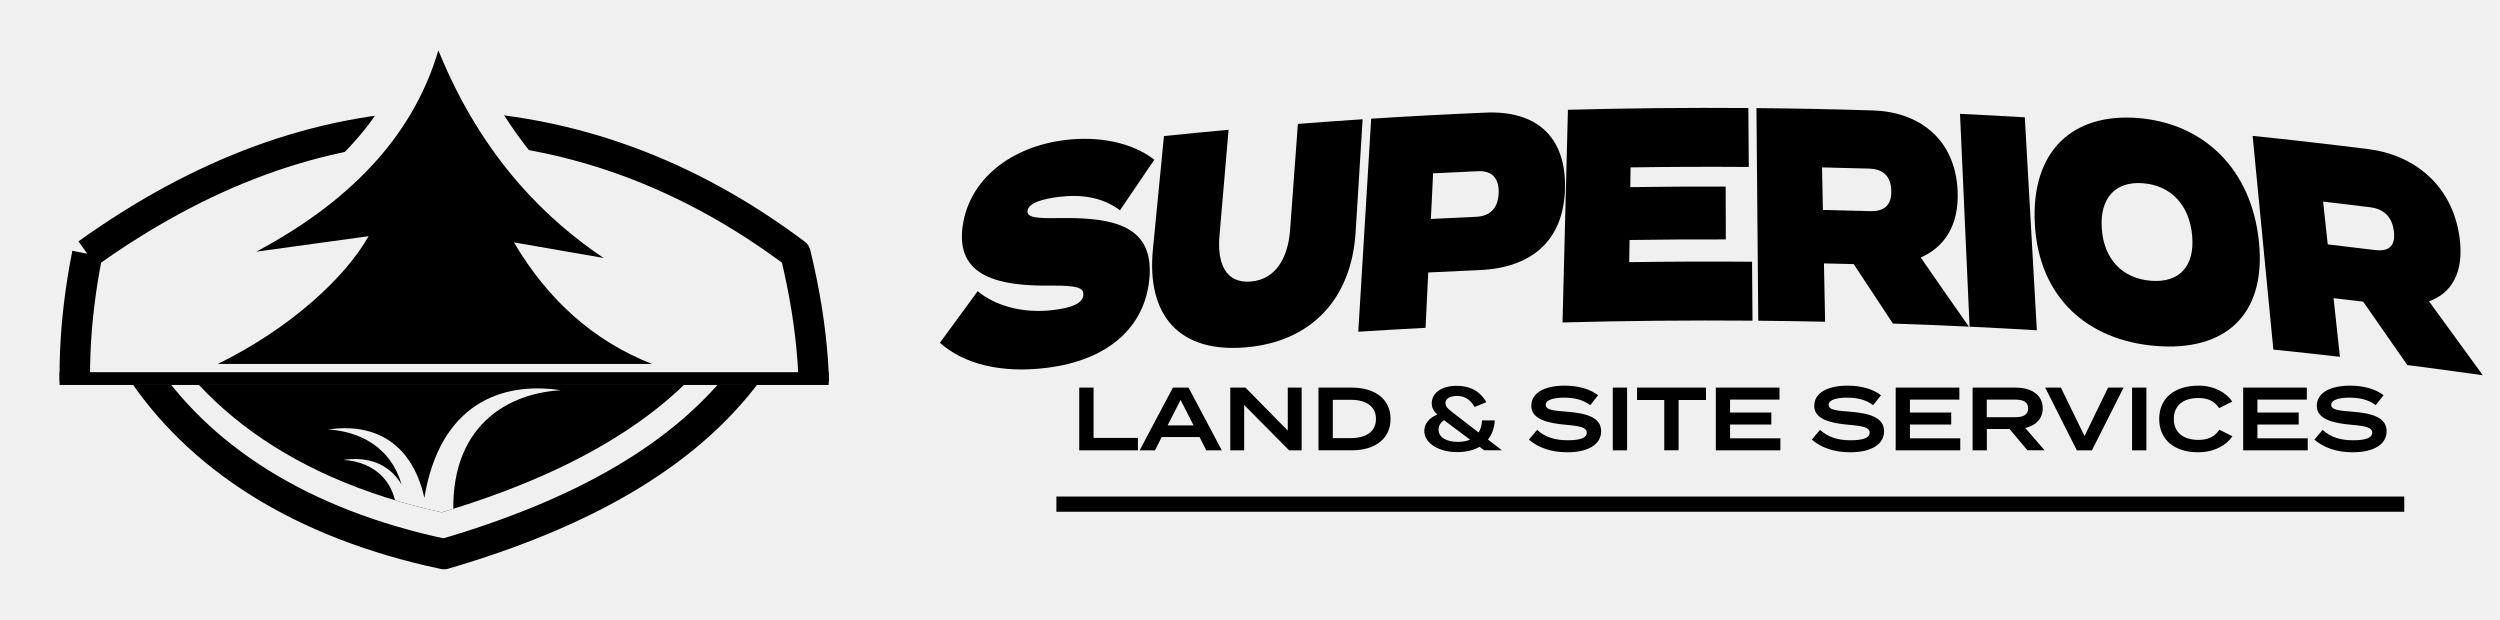
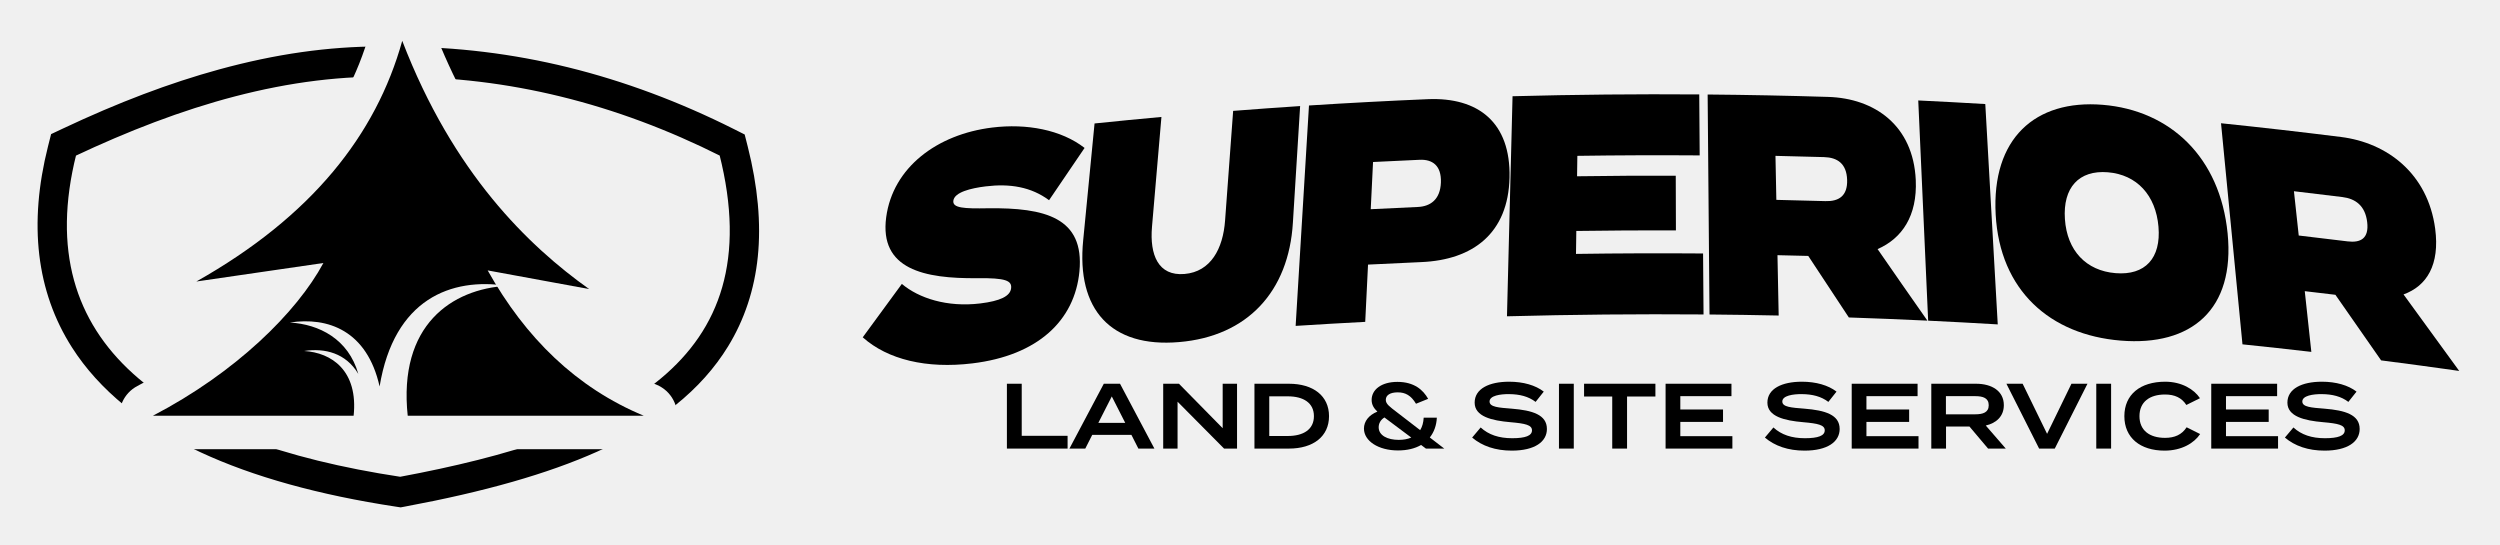
- <svg xmlns="http://www.w3.org/2000/svg" viewBox="-30 -30 4407 1092">
+ <svg xmlns="http://www.w3.org/2000/svg" viewBox="-40.0 -40.0 2449.2 533.8">
  <defs>
-     <clipPath id="c0">
-       <rect x="-30" y="648.66" width="4406.746" height="1018.48" />
-     </clipPath>
-     <clipPath id="c1">
-       <rect x="-30" y="-95.93" width="4406.746" height="722.02" />
-     </clipPath>
-     <clipPath id="c2">
-       <path d="M 197.15,444.931 C 199.37,451.177 201.675,457.373 204.087,463.51 C 243.655,564.291 309.014,650.244 398.348,719.004 C 491.53,790.719 609.368,842.578 748.689,873.18 C 821.108,851.469 887.477,826.736 946.034,799.626 C 1008.486,770.712 1064.195,738.112 1111.602,702.742 C 1160.181,666.498 1201.544,626.225 1234.54,583.063 C 1266.946,540.665 1292.221,494.213 1309.705,444.939 L 197.15,444.939 L 197.15,444.931" />
-     </clipPath>
-     <clipPath id="c3">
-       <rect x="-30" y="-95.93" width="4406.746" height="738.81" />
-     </clipPath>
-     <mask id="m0" maskUnits="userSpaceOnUse" x="-30" y="-30" width="4406.746" height="1092.309">
-       <rect x="-30" y="-30" width="4406.746" height="1092.309" fill="#fff" />
+     <mask id="m0" maskUnits="userSpaceOnUse" x="-40.0" y="-40.0" width="2449.2" height="533.8">
+       <rect x="-40.0" y="-40.0" width="2449.2" height="533.8" fill="#fff" />
      <g fill="#000">
-         <path d="M 354.112,611.515 L 1119.15,611.515 C 1014.352,570.301 934.835,496.886 875.918,397.264 L 1034.027,424.758 C 939.703,361.227 822.218,254.391 742.74,58.769 C 701.915,197.351 601.65,317.707 421.76,413.653 L 619.81,386.361 C 578.462,459.132 483.065,547.997 354.099,611.528 L 354.112,611.515" stroke="#000" stroke-width="102.43" stroke-linejoin="round" clip-path="url(#c1)" />
-         <path d="M 958.48,657.925 C 853.62,641.919 745.45,682.331 718.039,847.613 C 694.29,742.069 620.252,716.135 548.376,727.104 C 603.831,730.294 659.087,758.182 677.791,823.95 C 654.27,784.501 614.314,774.817 575.272,780.775 C 626.846,783.744 678.176,817.391 668.885,903.625 L 682.879,903.625 C 682.879,903.625 698.422,903.625 698.422,903.625 L 712.173,903.625 C 712.173,903.625 725.318,903.625 725.318,903.625 L 771.254,903.625 C 752.671,731.157 855.333,663.856 958.473,657.918 L 958.48,657.925" clip-path="url(#c2)" />
+         <path d="M 109.832,400.11 C 94.696,400.11 81.519,389.767 77.929,375.068 C 74.338,360.369 81.237,345.115 94.66,338.125 C 130.299,319.563 163.87,296.207 191.746,270.573 C 194.862,267.712 197.897,264.823 200.849,261.916 L 157.099,268.295 C 155.505,268.523 153.91,268.641 152.343,268.641 C 138.482,268.641 125.87,259.848 121.278,246.406 C 116.165,231.434 122.453,214.949 136.231,207.176 C 187.773,178.116 229.691,144.545 260.829,107.411 C 289.88,72.765 310.611,33.662 322.44,-8.821 C 326.24,-22.472 338.369,-32.14 352.52,-32.815 C 353.049,-32.842 353.568,-32.851 354.088,-32.851 C 367.62,-32.851 379.849,-24.522 384.743,-11.783 C 422.515,86.516 478.594,161.167 556.188,216.407 C 568.737,225.338 573.393,241.786 567.388,255.966 C 562.175,268.277 550.147,276.013 537.152,276.022 C 535.184,276.022 533.188,275.849 531.202,275.476 L 511.135,271.785 C 537.535,300.754 568.035,322.278 603.255,336.922 C 617.717,342.937 625.928,358.328 622.857,373.683 C 619.786,389.038 606.308,400.1 590.643,400.1 L 109.85,400.1 L 109.832,400.11" />
+         <path d="M 456.505,240.018 C 402.157,231.699 346.096,252.703 331.889,338.617 C 319.578,283.759 281.205,270.272 243.952,275.977 C 272.694,277.635 301.335,292.134 311.031,326.315 C 298.838,305.812 278.134,300.772 257.895,303.871 C 284.622,305.411 311.231,322.907 306.41,367.732 L 313.664,367.732 C 313.664,367.732 321.72,367.732 321.72,367.732 L 328.846,367.732 C 328.846,367.732 335.662,367.732 335.662,367.732 L 359.473,367.732 C 349.841,278.082 403.05,243.098 456.505,240.018 L 456.505,240.018" />
      </g>
    </mask>
-     <mask id="m1" maskUnits="userSpaceOnUse" x="-30" y="-30" width="4406.746" height="1092.309">
-       <rect x="-30" y="-30" width="4406.746" height="1092.309" fill="#fff" />
+     <mask id="m2" maskUnits="userSpaceOnUse" x="-40.0" y="-40.0" width="2449.2" height="533.8">
+       <rect x="-40.0" y="-40.0" width="2449.2" height="533.8" fill="#fff" />
      <g fill="#000">
-         <path d="M 354.112,611.515 L 1119.15,611.515 C 1014.352,570.301 934.835,496.886 875.918,397.264 L 1034.027,424.758 C 939.703,361.227 822.218,254.391 742.74,58.769 C 701.915,197.351 601.65,317.707 421.76,413.653 L 619.81,386.361 C 578.462,459.132 483.065,547.997 354.099,611.528 L 354.112,611.515" stroke="#000" stroke-width="102.43" stroke-linejoin="round" clip-path="url(#c1)" />
-         <path d="M 958.48,657.925 C 853.62,641.919 745.45,682.331 718.039,847.613 C 694.29,742.069 620.252,716.135 548.376,727.104 C 603.831,730.294 659.087,758.182 677.791,823.95 C 654.27,784.501 614.314,774.817 575.272,780.775 C 626.846,783.744 678.176,817.391 668.885,903.625 L 682.879,903.625 C 682.879,903.625 698.422,903.625 698.422,903.625 L 712.173,903.625 C 712.173,903.625 725.318,903.625 725.318,903.625 L 771.254,903.625 C 752.671,731.157 855.333,663.856 958.473,657.918 L 958.48,657.925" clip-path="url(#c2)" />
-       </g>
-     </mask>
-     <mask id="m2" maskUnits="userSpaceOnUse" x="-30" y="-30" width="4406.746" height="1092.309">
-       <rect x="-30" y="-30" width="4406.746" height="1092.309" fill="#fff" />
-       <g fill="#000">
-         <path d="M 354.112,611.515 L 1119.15,611.515 C 1014.352,570.301 934.835,496.886 875.918,397.264 L 1034.027,424.758 C 939.703,361.227 822.218,254.391 742.74,58.769 C 701.915,197.351 601.65,317.707 421.76,413.653 L 619.81,386.361 C 578.462,459.132 483.065,547.997 354.099,611.528 L 354.112,611.515" stroke="#000" stroke-width="102.43" stroke-linejoin="round" clip-path="url(#c1)" />
-         <path d="M 958.48,657.925 C 853.62,641.919 745.45,682.331 718.039,847.613 C 694.29,742.069 620.252,716.135 548.376,727.104 C 603.831,730.294 659.087,758.182 677.791,823.95 C 654.27,784.501 614.314,774.817 575.272,780.775 C 626.846,783.744 678.176,817.391 668.885,903.625 L 682.879,903.625 C 682.879,903.625 698.422,903.625 698.422,903.625 L 712.173,903.625 C 712.173,903.625 725.318,903.625 725.318,903.625 L 771.254,903.625 C 752.671,731.157 855.333,663.856 958.473,657.918 L 958.48,657.925" clip-path="url(#c2)" />
-       </g>
-     </mask>
-     <mask id="m4" maskUnits="userSpaceOnUse" x="-30" y="-30" width="4406.746" height="1092.309">
-       <rect x="-30" y="-30" width="4406.746" height="1092.309" fill="#fff" />
-       <g fill="#000">
-         <path d="M 958.48,657.925 C 853.62,641.919 745.45,682.331 718.039,847.613 C 694.29,742.069 620.252,716.135 548.376,727.104 C 603.831,730.294 659.087,758.182 677.791,823.95 C 654.27,784.501 614.314,774.817 575.272,780.775 C 626.846,783.744 678.176,817.391 668.885,903.625 L 682.879,903.625 C 682.879,903.625 698.422,903.625 698.422,903.625 L 712.173,903.625 C 712.173,903.625 725.318,903.625 725.318,903.625 L 771.254,903.625 C 752.671,731.157 855.333,663.856 958.473,657.918 L 958.48,657.925" clip-path="url(#c2)" />
-       </g>
-     </mask>
-     <mask id="m5" maskUnits="userSpaceOnUse" x="-30" y="-30" width="4406.746" height="1092.309">
-       <rect x="-30" y="-30" width="4406.746" height="1092.309" fill="#fff" />
-       <g fill="#000">
-         <path d="M 958.48,657.925 C 853.62,641.919 745.45,682.331 718.039,847.613 C 694.29,742.069 620.252,716.135 548.376,727.104 C 603.831,730.294 659.087,758.182 677.791,823.95 C 654.27,784.501 614.314,774.817 575.272,780.775 C 626.846,783.744 678.176,817.391 668.885,903.625 L 682.879,903.625 C 682.879,903.625 698.422,903.625 698.422,903.625 L 712.173,903.625 C 712.173,903.625 725.318,903.625 725.318,903.625 L 771.254,903.625 C 752.671,731.157 855.333,663.856 958.473,657.918 L 958.48,657.925" clip-path="url(#c2)" />
+         <path d="M 456.505,240.018 C 402.157,231.699 346.096,252.703 331.889,338.617 C 319.578,283.759 281.205,270.272 243.952,275.977 C 272.694,277.635 301.335,292.134 311.031,326.315 C 298.838,305.812 278.134,300.772 257.895,303.871 C 284.622,305.411 311.231,322.907 306.41,367.732 L 313.664,367.732 C 313.664,367.732 321.72,367.732 321.72,367.732 L 328.846,367.732 C 328.846,367.732 335.662,367.732 335.662,367.732 L 359.473,367.732 C 349.841,278.082 403.05,243.098 456.505,240.018 L 456.505,240.018" />
      </g>
    </mask>
  </defs>
-   <path d="M 197.15,444.931 C 199.37,451.177 201.675,457.373 204.087,463.51 C 243.655,564.291 309.014,650.244 398.348,719.004 C 491.53,790.719 609.368,842.578 748.689,873.18 C 821.108,851.469 887.477,826.736 946.034,799.626 C 1008.486,770.712 1064.195,738.112 1111.602,702.742 C 1160.181,666.498 1201.544,626.225 1234.54,583.063 C 1266.946,540.665 1292.221,494.213 1309.705,444.939 L 197.15,444.939 L 197.15,444.931" fill="#000000" clip-path="url(#c0)" mask="url(#m0)" />
-   <path d="M 123.903,-2.578 C 27.947,479.078 247.079,839.552 752.688,946.675 C 1228.466,807.633 1503.371,538.63 1372.299,-2.578 C 1185.207,-142.702 978.304,-221.557 748.098,-228.393 C 528.832,-223.712 321.475,-143.977 123.898,-2.578 L 123.903,-2.578" fill="none" stroke="#000000" stroke-width="53.73" stroke-linejoin="round" clip-path="url(#c0)" mask="url(#m1)" />
-   <path d="M 123.903,417.3 C 27.947,898.956 247.079,1259.43 752.688,1366.553 C 1228.466,1227.512 1503.371,958.509 1372.299,417.3 C 1185.207,277.177 978.304,198.322 748.098,191.486 C 528.832,196.166 321.475,275.901 123.898,417.3 L 123.903,417.3" fill="none" stroke="#000000" stroke-width="53.73" stroke-linejoin="round" clip-path="url(#c3)" mask="url(#m2)" />
-   <path d="M 354.112,611.515 L 1119.15,611.515 C 1014.352,570.301 934.835,496.886 875.918,397.264 L 1034.027,424.758 C 939.703,361.227 822.218,254.391 742.74,58.769 C 701.915,197.351 601.65,317.707 421.76,413.653 L 619.81,386.361 C 578.462,459.132 483.065,547.997 354.099,611.528 L 354.112,611.515" fill="#000000" mask="url(#m4)" />
-   <path d="M 75.025,626.09 L 1430.765,626.09 L 1430.765,648.615 L 75.025,648.615 L 75.025,626.09" fill="#000000" mask="url(#m5)" />
-   <path d="M 1996.056,461.833 C 1988.066,545.863 1924.876,605.213 1813.646,618.623 C 1735.516,628.103 1669.406,612.183 1626.856,574.233 C 1649.216,543.833 1671.436,513.503 1693.506,483.253 C 1722.226,507.453 1770.446,523.373 1826.906,516.533 C 1861.186,512.383 1878.206,504.073 1879.656,490.593 C 1881.066,477.693 1870.426,472.963 1822.356,473.493 C 1731.476,474.473 1655.036,458.363 1666.826,369.703 C 1678.166,284.883 1753.436,228.403 1847.336,216.863 C 1906.116,209.613 1965.016,220.603 2004.826,251.593 C 1984.796,281.213 1964.626,310.903 1944.316,340.653 C 1913.716,317.963 1877.596,312.023 1836.226,317.103 C 1811.246,320.163 1783.016,326.973 1781.256,341.553 C 1779.766,353.983 1799.006,355.153 1840.056,354.383 C 1937.056,353.193 2004.896,369.893 1996.066,461.843 L 1996.056,461.833" fill="#000000" />
-   <path d="M 2372.036,180.233 C 2367.926,246.403 2363.826,312.563 2359.716,378.733 C 2352.706,496.313 2282.086,572.583 2165.796,582.333 C 2049.516,592.263 1990.676,526.943 2002.426,408.963 C 2008.886,342.593 2015.346,276.233 2021.806,209.863 C 2059.766,205.933 2097.746,202.223 2135.736,198.763 C 2130.376,261.113 2125.026,323.463 2119.666,385.813 C 2115.526,433.673 2130.216,470.113 2175.046,466.293 C 2219.886,462.523 2240.686,423.083 2244.166,375.273 C 2248.746,312.993 2253.336,250.703 2257.916,188.423 C 2295.946,185.453 2333.986,182.723 2372.036,180.223 L 2372.036,180.233" fill="#000000" />
-   <path d="M 2728.766,302.273 C 2726.546,396.583 2667.026,442.343 2578.336,446.063 C 2548.126,447.343 2517.916,448.763 2487.716,450.323 C 2486.126,482.843 2484.536,515.363 2482.936,547.893 C 2443.406,549.933 2403.896,552.223 2364.386,554.753 C 2371.966,429.583 2379.536,304.413 2387.116,179.243 C 2454.526,174.923 2521.976,171.343 2589.436,168.493 C 2675.396,164.883 2730.986,208.063 2728.756,302.273 L 2728.766,302.273 M 2611.876,310.423 C 2612.936,281.493 2597.276,270.863 2575.846,271.783 C 2549.316,272.933 2522.796,274.193 2496.276,275.563 C 2494.966,302.363 2493.656,329.173 2492.336,355.973 C 2519.066,354.593 2545.806,353.323 2572.546,352.163 C 2594.166,351.223 2610.806,339.353 2611.866,310.413 L 2611.876,310.423" fill="#000000" />
-   <path d="M 3058.536,431.403 C 3058.796,466.023 3059.056,500.653 3059.316,535.273 C 2947.686,534.393 2836.036,535.443 2724.436,538.423 C 2727.606,413.453 2730.766,288.483 2733.936,163.513 C 2839.946,160.683 2945.986,159.653 3052.016,160.443 C 3052.256,195.063 3052.506,229.693 3052.746,264.313 C 2983.286,263.803 2913.816,264.053 2844.356,265.073 C 2844.196,276.673 2844.036,288.273 2843.866,299.873 C 2899.906,299.053 2955.946,298.723 3011.996,298.893 C 3012.086,329.943 3012.176,361.003 3012.266,392.053 C 2955.696,391.883 2899.126,392.213 2842.566,393.043 C 2842.386,406.073 2842.206,419.103 2842.016,432.133 C 2914.186,431.073 2986.356,430.823 3058.536,431.393 L 3058.536,431.403" fill="#000000" />
-   <path d="M 3306.836,540.393 C 3283.576,505.363 3260.526,470.423 3237.706,435.563 C 3220.226,435.103 3202.746,434.683 3185.256,434.313 C 3185.946,468.583 3186.626,502.863 3187.316,537.133 C 3148.036,536.303 3108.756,535.713 3069.476,535.363 C 3068.416,410.433 3067.356,285.503 3066.296,160.573 C 3134.756,161.183 3203.216,162.553 3271.666,164.673 C 3350.716,167.103 3416.606,213.103 3420.896,306.343 C 3423.626,367.453 3397.446,405.763 3355.846,423.923 C 3383.826,464.423 3412.116,505.053 3440.716,545.803 C 3396.096,543.693 3351.476,541.883 3306.836,540.393 L 3306.836,540.393 M 3183.376,340.063 C 3211.226,340.653 3239.076,341.363 3266.916,342.193 C 3289.366,342.863 3304.856,333.773 3303.946,305.913 C 3303.036,278.063 3287.056,267.873 3264.796,267.203 C 3237.156,266.373 3209.516,265.673 3181.876,265.083 C 3182.376,290.073 3182.876,315.063 3183.376,340.053 L 3183.376,340.063" fill="#000000" />
-   <path d="M 3441.986,545.863 C 3436.366,420.803 3430.746,295.743 3425.116,170.683 C 3463.196,172.493 3501.266,174.533 3539.326,176.803 C 3546.396,301.943 3553.476,427.073 3560.546,552.213 C 3521.036,549.853 3481.506,547.733 3441.976,545.853 L 3441.986,545.863" fill="#000000" />
-   <path d="M 3557.006,364.933 C 3549.956,235.783 3624.066,168.743 3739.276,178.103 C 3854.486,187.523 3939.306,267.513 3952.166,397.133 C 3965.006,526.923 3890.716,589.703 3770.146,579.833 C 3649.566,570.043 3564.036,494.243 3557.006,364.933 L 3557.006,364.933 M 3834.386,385.803 C 3829.776,332.073 3797.426,297.073 3748.106,293.043 C 3698.776,289.033 3671.346,319.163 3674.986,372.813 C 3678.626,426.503 3711.006,460.823 3761.306,464.903 C 3811.606,469.013 3838.986,439.573 3834.386,385.803" fill="#000000" />
-   <path d="M 4213.686,613.533 C 4187.496,576.173 4161.536,538.923 4135.776,501.773 C 4118.386,499.663 4100.996,497.603 4083.596,495.593 C 4087.336,530.073 4091.066,564.553 4094.806,599.033 C 4055.716,594.513 4016.606,590.233 3977.476,586.193 C 3965.296,460.643 3953.116,335.083 3940.936,209.533 C 4009.126,216.573 4077.266,224.373 4145.336,232.933 C 4223.946,242.793 4293.216,295.163 4305.776,389.203 C 4313.926,450.823 4291.456,486.833 4251.876,501.173 C 4283.206,544.473 4314.826,587.923 4346.746,631.533 C 4302.426,625.223 4258.076,619.223 4213.696,613.533 L 4213.686,613.533 M 4073.326,400.773 C 4101.046,403.973 4128.746,407.303 4156.446,410.753 C 4178.776,413.533 4193.316,405.863 4189.926,377.803 C 4186.546,349.743 4169.796,338.013 4147.656,335.253 C 4120.166,331.833 4092.676,328.523 4065.166,325.343 C 4067.886,350.483 4070.616,375.623 4073.336,400.773 L 4073.326,400.773" fill="#000000" />
-   <path d="M 1975.866,742.013 L 1975.866,763.793 L 1872.486,763.793 L 1872.486,653.303 L 1897.736,653.303 L 1897.736,742.003 L 1975.866,742.003 L 1975.866,742.013 M 2084.616,740.433 L 2017.846,740.433 L 2006.006,763.793 L 1979.016,763.793 L 2037.576,653.303 L 2065.196,653.303 L 2123.756,763.793 L 2096.446,763.793 L 2084.606,740.433 L 2084.616,740.433 M 2074.036,719.913 L 2051.146,674.933 L 2028.256,719.913 L 2074.026,719.913 L 2074.036,719.913 M 2264.546,653.303 L 2264.546,763.793 L 2242.446,763.793 L 2163.216,683.923 L 2163.216,763.793 L 2138.756,763.793 L 2138.756,653.303 L 2165.586,653.303 L 2240.086,729.063 L 2240.086,653.303 L 2264.546,653.303 L 2264.546,653.303 M 2421.266,708.543 C 2421.266,742.953 2394.596,763.783 2352.926,763.783 L 2294.216,763.783 L 2294.216,653.293 L 2352.926,653.293 C 2394.596,653.293 2421.266,674.123 2421.266,708.533 L 2421.266,708.543 M 2395.546,708.543 C 2395.546,685.813 2377.556,674.763 2351.036,674.763 L 2319.466,674.763 L 2319.466,742.313 L 2351.036,742.313 C 2377.556,742.313 2395.546,731.263 2395.546,708.533 L 2395.546,708.543 M 2586.356,763.793 L 2578.146,757.633 C 2567.726,763.633 2554.626,766.943 2538.686,766.943 C 2505.386,766.943 2480.756,750.843 2480.756,729.693 C 2480.756,717.223 2489.126,706.653 2503.646,700.813 C 2497.646,695.133 2493.856,689.133 2493.856,680.923 C 2493.856,663.243 2510.586,650.143 2537.736,650.143 C 2566.466,650.143 2581.616,663.873 2590.136,679.023 L 2569.456,687.393 C 2560.936,673.183 2551.306,667.983 2538.366,667.983 C 2525.426,667.983 2518.006,672.713 2518.006,680.763 C 2518.006,687.863 2524.476,692.283 2536.786,701.753 L 2576.556,732.373 C 2580.026,726.693 2582.076,719.743 2582.556,711.063 L 2604.966,711.063 C 2604.336,724.163 2600.226,735.683 2592.966,744.843 L 2617.586,763.783 L 2586.336,763.783 L 2586.356,763.793 M 2561.416,745.003 L 2515.646,710.753 C 2508.856,715.013 2505.856,721.173 2505.856,727.483 C 2505.856,741.533 2521.006,748.953 2539.946,748.953 C 2547.996,748.953 2555.256,747.693 2561.416,745.003 M 2792.486,730.333 C 2792.486,752.113 2771.806,767.263 2732.666,767.263 C 2704.726,767.263 2681.996,759.373 2665.116,745.013 L 2679.636,727.803 C 2693.206,740.273 2710.726,746.113 2733.296,746.113 C 2755.866,746.113 2767.076,741.853 2767.076,732.693 C 2767.076,723.533 2755.716,721.013 2730.296,718.803 C 2698.726,716.123 2669.366,709.173 2669.366,685.503 C 2669.366,661.833 2693.986,649.833 2728.086,649.833 C 2752.236,649.833 2773.066,655.833 2787.116,666.723 L 2773.226,684.243 C 2761.076,674.933 2746.076,671.143 2728.086,670.983 C 2713.096,670.823 2694.786,673.513 2694.786,683.613 C 2694.786,693.083 2710.566,694.033 2732.506,695.763 C 2767.706,698.603 2792.486,706.023 2792.486,730.333 M 2812.996,763.793 L 2812.996,653.303 L 2838.246,653.303 L 2838.246,763.793 L 2812.996,763.793 M 2977.306,675.083 L 2929.006,675.083 L 2929.006,763.783 L 2903.756,763.783 L 2903.756,675.083 L 2855.776,675.083 L 2855.776,653.303 L 2977.306,653.303 L 2977.306,675.083 M 3108.456,742.643 L 3108.456,763.793 L 2994.656,763.793 L 2994.656,653.303 L 3106.876,653.303 L 3106.876,674.453 L 3019.746,674.453 L 3019.746,697.183 L 3092.506,697.183 L 3092.506,718.333 L 3019.746,718.333 L 3019.746,742.643 L 3108.446,742.643 L 3108.456,742.643 M 3291.226,730.333 C 3291.226,752.113 3270.546,767.263 3231.406,767.263 C 3203.466,767.263 3180.736,759.373 3163.856,745.013 L 3178.376,727.803 C 3191.946,740.273 3209.466,746.113 3232.046,746.113 C 3254.626,746.113 3265.826,741.853 3265.826,732.693 C 3265.826,723.533 3254.466,721.013 3229.046,718.803 C 3197.476,716.123 3168.126,709.173 3168.126,685.503 C 3168.126,661.833 3192.746,649.833 3226.836,649.833 C 3250.986,649.833 3271.816,655.833 3285.866,666.723 L 3271.976,684.243 C 3259.826,674.933 3244.826,671.143 3226.836,670.983 C 3211.846,670.823 3193.536,673.513 3193.536,683.613 C 3193.536,693.083 3209.316,694.033 3231.256,695.763 C 3266.456,698.603 3291.236,706.023 3291.236,730.333 L 3291.226,730.333 M 3425.536,742.643 L 3425.536,763.793 L 3311.736,763.793 L 3311.736,653.303 L 3423.956,653.303 L 3423.956,674.453 L 3336.826,674.453 L 3336.826,697.183 L 3409.586,697.183 L 3409.586,718.333 L 3336.826,718.333 L 3336.826,742.643 L 3425.526,742.643 L 3425.536,742.643 M 3544.076,763.793 L 3512.346,726.223 L 3472.416,726.223 L 3472.416,763.793 L 3447.316,763.793 L 3447.316,653.303 L 3523.556,653.303 C 3550.546,653.303 3570.906,665.773 3570.906,689.763 C 3570.906,708.543 3558.436,720.223 3540.126,724.483 L 3574.216,763.783 L 3544.066,763.783 L 3544.076,763.793 M 3522.136,705.393 C 3535.396,705.393 3545.176,702.233 3545.176,689.923 C 3545.176,677.613 3535.386,674.453 3522.136,674.453 L 3472.256,674.453 L 3472.256,705.393 L 3522.136,705.393 M 3602.936,653.303 L 3644.606,738.693 L 3686.116,653.303 L 3713.426,653.303 L 3657.706,763.793 L 3631.036,763.793 L 3575.316,653.303 L 3602.936,653.303 L 3602.936,653.303 M 3728.416,763.793 L 3728.416,653.303 L 3753.666,653.303 L 3753.666,763.793 L 3728.416,763.793 M 3882.306,727.483 L 3905.346,739.003 C 3894.926,754.633 3873.616,767.253 3844.736,767.253 C 3803.226,767.253 3776.236,745.313 3776.236,708.533 C 3776.236,671.753 3803.226,649.823 3845.846,649.823 C 3873.626,649.823 3894.936,662.603 3905.036,677.913 L 3881.836,689.433 C 3873.946,677.123 3861.946,671.593 3845.536,671.593 C 3819.336,671.593 3801.976,684.223 3801.976,708.523 C 3801.976,732.823 3819.336,745.453 3845.536,745.453 C 3861.956,745.453 3874.106,740.083 3882.316,727.463 L 3882.306,727.483 M 4038.076,742.643 L 4038.076,763.793 L 3924.276,763.793 L 3924.276,653.303 L 4036.496,653.303 L 4036.496,674.453 L 3949.366,674.453 L 3949.366,697.183 L 4022.126,697.183 L 4022.126,718.333 L 3949.366,718.333 L 3949.366,742.643 L 4038.066,742.643 L 4038.076,742.643 M 4177.126,730.333 C 4177.126,752.113 4156.446,767.263 4117.306,767.263 C 4089.366,767.263 4066.636,759.373 4049.756,745.013 L 4064.276,727.803 C 4077.846,740.273 4095.366,746.113 4117.946,746.113 C 4140.526,746.113 4151.726,741.853 4151.726,732.693 C 4151.726,723.533 4140.366,721.013 4114.946,718.803 C 4083.376,716.123 4054.026,709.173 4054.026,685.503 C 4054.026,661.833 4078.646,649.833 4112.736,649.833 C 4136.886,649.833 4157.716,655.833 4171.766,666.723 L 4157.876,684.243 C 4145.726,674.933 4130.726,671.143 4112.736,670.983 C 4097.746,670.823 4079.436,673.513 4079.436,683.613 C 4079.436,693.083 4095.216,694.033 4117.156,695.763 C 4152.356,698.603 4177.136,706.023 4177.136,730.333 L 4177.126,730.333" fill="#000000" />
-   <path d="M1832.23,845.29h2376.00v26.83h-2376.00Z" fill="#000000" />
+   <path d="M 348.875,453.291 C 273.177,441.827 208.841,423.939 157.683,400.128 C 101.266,373.865 59.384,339.711 33.186,298.622 C -1.087,244.857 -8.86,179.483 10.085,104.322 L 12.782,93.633 L 22.469,89.067 C 77.145,63.278 127.237,44.315 175.589,31.074 C 230.648,16.011 282.107,8.684 332.919,8.684 C 338.642,8.684 344.428,8.785 350.115,8.976 L 351.117,8.976 C 406.322,8.976 461.836,15.756 516.12,29.124 C 570.313,42.474 624.634,62.722 677.551,89.304 L 686.809,93.952 L 689.434,104.285 C 699.239,142.932 702.538,178.918 699.221,211.241 C 695.977,242.907 686.326,271.995 670.543,297.702 C 644.8,339.629 603.292,372.963 543.64,399.608 C 495.535,421.096 434.17,438.62 356.038,453.173 L 352.466,453.838 L 348.875,453.291 L 348.875,453.291 M 31.691,110.199 C -16.078,299.725 123.137,395.654 352.092,430.318 C 564.855,390.687 720.481,317.704 667.819,110.199 C 563.943,58.011 457.644,31.967 349.75,32.186 C 242.102,28.468 136.241,60.891 31.682,110.199 L 31.691,110.199" fill="#000000" stroke="#000000" stroke-width="6.38" stroke-miterlimit="10" mask="url(#m0)" />
+   <path d="M 109.832,367.258 L 590.625,367.258 C 524.759,339.875 474.794,291.095 437.76,224.91 L 537.125,243.171 C 477.847,200.962 404.007,129.974 354.07,0.0 C 328.417,92.074 265.403,172.038 152.352,235.79 L 276.822,217.656 C 250.832,266.008 190.88,325.049 109.832,367.258 L 109.832,367.258" fill="#000000" mask="url(#m2)" />
+   <path d="M 1005.892,386.942 L 1005.892,399.472 L 946.442,399.472 L 946.442,335.942 L 960.962,335.942 L 960.962,386.952 L 1005.892,386.952 L 1005.892,386.942" fill="#000000" />
+   <path d="M 1068.432,386.032 L 1030.042,386.032 L 1023.232,399.462 L 1007.712,399.462 L 1041.382,335.932 L 1057.262,335.932 L 1090.932,399.462 L 1075.232,399.462 L 1068.422,386.032 L 1068.432,386.032 M 1062.352,374.242 L 1049.192,348.372 L 1036.032,374.242 L 1062.352,374.242 L 1062.352,374.242" fill="#000000" />
+   <path d="M 1171.902,335.932 L 1171.902,399.462 L 1159.192,399.462 L 1113.632,353.532 L 1113.632,399.462 L 1099.562,399.462 L 1099.562,335.932 L 1114.992,335.932 L 1157.832,379.502 L 1157.832,335.932 L 1171.902,335.932" fill="#000000" />
+   <path d="M 1262.022,367.702 C 1262.022,387.492 1246.682,399.472 1222.722,399.472 L 1188.962,399.472 L 1188.962,335.942 L 1222.722,335.942 C 1246.682,335.942 1262.022,347.922 1262.022,367.712 L 1262.022,367.702 M 1247.222,367.702 C 1247.222,354.632 1236.872,348.282 1221.622,348.282 L 1203.472,348.282 L 1203.472,387.132 L 1221.622,387.132 C 1236.872,387.132 1247.222,380.782 1247.222,367.712 L 1247.222,367.702" fill="#000000" />
+   <path d="M 1356.952,399.472 L 1352.232,395.932 C 1346.242,399.382 1338.712,401.292 1329.542,401.292 C 1310.392,401.292 1296.232,392.032 1296.232,379.872 C 1296.232,372.702 1301.042,366.622 1309.392,363.262 C 1305.942,359.992 1303.762,356.542 1303.762,351.822 C 1303.762,341.652 1313.382,334.122 1328.992,334.122 C 1345.512,334.122 1354.222,342.022 1359.122,350.732 L 1347.232,355.542 C 1342.332,347.372 1336.792,344.382 1329.352,344.382 C 1321.912,344.382 1317.642,347.102 1317.642,351.732 C 1317.642,355.812 1321.362,358.362 1328.442,363.802 L 1351.312,381.412 C 1353.312,378.142 1354.492,374.152 1354.762,369.162 L 1367.652,369.162 C 1367.292,376.692 1364.932,383.322 1360.752,388.582 L 1374.912,399.472 L 1356.942,399.472 L 1356.952,399.472 M 1342.612,388.672 L 1316.292,368.972 C 1312.392,371.422 1310.662,374.962 1310.662,378.592 C 1310.662,386.672 1319.372,390.932 1330.262,390.932 C 1334.892,390.932 1339.062,390.202 1342.602,388.662 L 1342.612,388.672" fill="#000000" />
+   <path d="M 1475.482,380.232 C 1475.482,392.762 1463.592,401.472 1441.082,401.472 C 1425.012,401.472 1411.942,396.932 1402.232,388.672 L 1410.582,378.782 C 1418.392,385.952 1428.462,389.312 1441.442,389.312 C 1454.422,389.312 1460.862,386.862 1460.862,381.602 C 1460.862,376.342 1454.332,374.882 1439.712,373.612 C 1421.562,372.072 1404.682,368.072 1404.682,354.462 C 1404.682,340.852 1418.842,333.952 1438.442,333.952 C 1452.332,333.952 1464.312,337.402 1472.392,343.662 L 1464.402,353.732 C 1457.412,348.372 1448.792,346.202 1438.442,346.112 C 1429.822,346.022 1419.292,347.562 1419.292,353.372 C 1419.292,358.822 1428.372,359.362 1440.982,360.362 C 1461.222,361.992 1475.472,366.262 1475.472,380.242 L 1475.482,380.232" fill="#000000" />
+   <path d="M 1487.282,399.472 L 1487.282,335.942 L 1501.802,335.942 L 1501.802,399.472 L 1487.282,399.472" fill="#000000" />
+   <path d="M 1581.762,348.462 L 1553.992,348.462 L 1553.992,399.472 L 1539.472,399.472 L 1539.472,348.462 L 1511.882,348.462 L 1511.882,335.932 L 1581.772,335.932 L 1581.772,348.462 L 1581.762,348.462" fill="#000000" />
+   <path d="M 1657.182,387.312 L 1657.182,399.472 L 1591.742,399.472 L 1591.742,335.942 L 1656.272,335.942 L 1656.272,348.102 L 1606.172,348.102 L 1606.172,361.172 L 1648.012,361.172 L 1648.012,373.332 L 1606.172,373.332 L 1606.172,387.312 L 1657.182,387.312 L 1657.182,387.312" fill="#000000" />
+   <path d="M 1762.282,380.232 C 1762.282,392.762 1750.392,401.472 1727.882,401.472 C 1711.822,401.472 1698.752,396.932 1689.032,388.672 L 1697.382,378.782 C 1705.192,385.952 1715.262,389.312 1728.242,389.312 C 1741.222,389.312 1747.662,386.862 1747.662,381.602 C 1747.662,376.342 1741.132,374.882 1726.512,373.612 C 1708.362,372.072 1691.482,368.072 1691.482,354.462 C 1691.482,340.852 1705.642,333.952 1725.242,333.952 C 1739.132,333.952 1751.112,337.402 1759.192,343.662 L 1751.202,353.732 C 1744.212,348.372 1735.592,346.202 1725.242,346.112 C 1716.622,346.022 1706.092,347.562 1706.092,353.372 C 1706.092,358.822 1715.172,359.362 1727.782,360.362 C 1748.022,361.992 1762.272,366.262 1762.272,380.242 L 1762.282,380.232" fill="#000000" />
+   <path d="M 1839.522,387.312 L 1839.522,399.472 L 1774.082,399.472 L 1774.082,335.942 L 1838.612,335.942 L 1838.612,348.102 L 1788.512,348.102 L 1788.512,361.172 L 1830.352,361.172 L 1830.352,373.332 L 1788.512,373.332 L 1788.512,387.312 L 1839.522,387.312 L 1839.522,387.312" fill="#000000" />
+   <path d="M 1907.682,399.472 L 1889.442,377.872 L 1866.482,377.872 L 1866.482,399.472 L 1852.052,399.472 L 1852.052,335.942 L 1895.892,335.942 C 1911.412,335.942 1923.122,343.112 1923.122,356.912 C 1923.122,367.712 1915.952,374.432 1905.422,376.882 L 1925.022,399.482 L 1907.682,399.482 L 1907.682,399.472 M 1895.062,365.892 C 1902.682,365.892 1908.312,364.072 1908.312,356.992 C 1908.312,349.912 1902.682,348.102 1895.062,348.102 L 1866.382,348.102 L 1866.382,365.892 L 1895.062,365.892" fill="#000000" />
+   <path d="M 1941.532,335.932 L 1965.492,385.032 L 1989.362,335.932 L 2005.062,335.932 L 1973.022,399.462 L 1957.682,399.462 L 1925.642,335.932 L 1941.522,335.932 L 1941.532,335.932" fill="#000000" />
+   <path d="M 2013.682,399.472 L 2013.682,335.942 L 2028.202,335.942 L 2028.202,399.472 L 2013.682,399.472" fill="#000000" />
+   <path d="M 2102.182,378.592 L 2115.432,385.222 C 2109.442,394.212 2097.192,401.472 2080.582,401.472 C 2056.712,401.472 2041.192,388.852 2041.192,367.712 C 2041.192,346.572 2056.712,333.952 2081.222,333.952 C 2097.192,333.952 2109.452,341.302 2115.262,350.112 L 2101.922,356.742 C 2097.382,349.662 2090.482,346.482 2081.042,346.482 C 2065.972,346.482 2055.992,353.742 2055.992,367.722 C 2055.992,381.702 2065.972,388.962 2081.042,388.962 C 2090.482,388.962 2097.472,385.872 2102.192,378.612 L 2102.182,378.592" fill="#000000" />
+   <path d="M 2191.762,387.312 L 2191.762,399.472 L 2126.322,399.472 L 2126.322,335.942 L 2190.852,335.942 L 2190.852,348.102 L 2140.752,348.102 L 2140.752,361.172 L 2182.592,361.172 L 2182.592,373.332 L 2140.752,373.332 L 2140.752,387.312 L 2191.762,387.312 L 2191.762,387.312" fill="#000000" />
+   <path d="M 2271.722,380.232 C 2271.722,392.762 2259.832,401.472 2237.322,401.472 C 2221.262,401.472 2208.192,396.932 2198.472,388.672 L 2206.822,378.782 C 2214.632,385.952 2224.702,389.312 2237.682,389.312 C 2250.662,389.312 2257.102,386.862 2257.102,381.602 C 2257.102,376.342 2250.572,374.882 2235.952,373.612 C 2217.802,372.072 2200.922,368.072 2200.922,354.462 C 2200.922,340.852 2215.082,333.952 2234.682,333.952 C 2248.572,333.952 2260.552,337.402 2268.632,343.662 L 2260.642,353.732 C 2253.652,348.372 2245.032,346.202 2234.682,346.112 C 2226.062,346.022 2215.532,347.562 2215.532,353.372 C 2215.532,358.822 2224.612,359.362 2237.222,360.362 C 2257.462,361.992 2271.712,366.262 2271.712,380.242 L 2271.722,380.232" fill="#000000" />
+   <path d="M 1017.502,225.832 C 1012.902,274.152 976.572,308.282 912.612,315.992 C 867.682,321.442 829.672,312.292 805.202,290.462 C 818.062,272.982 830.842,255.542 843.532,238.142 C 860.042,252.062 887.772,261.212 920.242,257.282 C 939.952,254.892 949.742,250.122 950.572,242.362 C 951.382,234.942 945.262,232.222 917.622,232.532 C 865.362,233.092 821.402,223.832 828.182,172.852 C 834.702,124.072 877.982,91.592 931.982,84.962 C 965.782,80.792 999.652,87.112 1022.542,104.932 C 1011.022,121.962 999.422,139.032 987.742,156.142 C 970.152,143.092 949.382,139.672 925.582,142.602 C 911.212,144.362 894.982,148.282 893.972,156.662 C 893.112,163.812 904.182,164.482 927.782,164.042 C 983.562,163.362 1022.572,172.962 1017.492,225.832 L 1017.502,225.832" fill="#000000" />
+   <path d="M 1233.712,63.902 C 1231.352,101.952 1228.992,140.002 1226.632,178.052 C 1222.602,245.662 1181.992,289.522 1115.122,295.132 C 1048.252,300.842 1014.422,263.282 1021.172,195.442 C 1024.882,157.282 1028.602,119.112 1032.312,80.952 C 1054.142,78.692 1075.982,76.562 1097.832,74.572 C 1094.752,110.422 1091.672,146.282 1088.592,182.132 C 1086.212,209.652 1094.652,230.612 1120.442,228.412 C 1146.222,226.242 1158.182,203.562 1160.182,176.072 C 1162.822,140.252 1165.452,104.442 1168.092,68.622 C 1189.962,66.912 1211.832,65.342 1233.712,63.912 L 1233.712,63.902" fill="#000000" />
+   <path d="M 1438.842,134.082 C 1437.562,188.312 1403.342,214.632 1352.342,216.772 C 1334.972,217.502 1317.602,218.322 1300.232,219.222 C 1299.312,237.922 1298.402,256.622 1297.482,275.322 C 1274.752,276.502 1252.032,277.812 1229.312,279.272 C 1233.672,207.292 1238.022,135.322 1242.382,63.342 C 1281.142,60.862 1319.932,58.802 1358.732,57.162 C 1408.162,55.082 1440.132,79.912 1438.842,134.092 L 1438.842,134.082 M 1371.622,138.762 C 1372.232,122.122 1363.232,116.012 1350.902,116.542 C 1335.652,117.202 1320.392,117.922 1305.142,118.712 C 1304.392,134.122 1303.632,149.542 1302.882,164.952 C 1318.252,164.152 1333.632,163.422 1349.012,162.762 C 1361.442,162.222 1371.012,155.392 1371.622,138.752 L 1371.622,138.762" fill="#000000" />
+   <path d="M 1628.472,208.332 C 1628.622,228.242 1628.772,248.152 1628.922,268.062 C 1564.732,267.552 1500.532,268.162 1436.352,269.872 C 1438.172,198.012 1439.992,126.152 1441.812,54.282 C 1502.772,52.652 1563.752,52.062 1624.722,52.512 C 1624.862,72.422 1625.002,92.332 1625.142,112.242 C 1585.192,111.942 1545.252,112.092 1505.302,112.682 C 1505.212,119.352 1505.112,126.022 1505.022,132.692 C 1537.242,132.222 1569.472,132.032 1601.702,132.132 C 1601.752,149.992 1601.802,167.842 1601.862,185.702 C 1569.332,185.602 1536.802,185.792 1504.282,186.272 C 1504.182,193.762 1504.072,201.252 1503.972,208.752 C 1545.472,208.142 1586.972,208.002 1628.482,208.322 L 1628.472,208.332" fill="#000000" />
+   <path d="M 1771.262,271.002 C 1757.882,250.862 1744.632,230.772 1731.512,210.722 C 1721.462,210.452 1711.402,210.212 1701.352,210.002 C 1701.742,229.712 1702.142,249.422 1702.532,269.122 C 1679.942,268.642 1657.362,268.302 1634.772,268.102 C 1634.162,196.262 1633.552,124.422 1632.942,52.582 C 1672.312,52.932 1711.682,53.722 1751.032,54.942 C 1796.482,56.342 1834.382,82.792 1836.842,136.412 C 1838.412,171.552 1823.362,193.582 1799.432,204.032 C 1815.522,227.322 1831.792,250.682 1848.232,274.122 C 1822.572,272.912 1796.912,271.872 1771.242,271.012 L 1771.262,271.002 M 1700.262,155.802 C 1716.272,156.142 1732.292,156.552 1748.302,157.032 C 1761.212,157.422 1770.112,152.192 1769.592,136.172 C 1769.072,120.152 1759.882,114.292 1747.072,113.912 C 1731.182,113.432 1715.282,113.032 1699.392,112.692 C 1699.682,127.062 1699.972,141.432 1700.252,155.802 L 1700.262,155.802" fill="#000000" />
+   <path d="M 1848.972,274.152 C 1845.742,202.242 1842.502,130.322 1839.272,58.412 C 1861.172,59.452 1883.062,60.622 1904.952,61.932 C 1909.022,133.892 1913.092,205.852 1917.152,277.812 C 1894.432,276.452 1871.702,275.232 1848.972,274.152 L 1848.972,274.152" fill="#000000" />
+   <path d="M 1915.122,170.112 C 1911.072,95.842 1953.682,57.292 2019.932,62.672 C 2086.182,68.092 2134.962,114.082 2142.352,188.622 C 2149.742,263.262 2107.012,299.352 2037.682,293.682 C 1968.342,288.052 1919.162,244.462 1915.112,170.102 L 1915.122,170.112 M 2074.622,182.112 C 2071.972,151.212 2053.372,131.092 2025.002,128.772 C 1996.632,126.472 1980.862,143.792 1982.952,174.642 C 1985.042,205.512 2003.672,225.252 2032.592,227.602 C 2061.512,229.972 2077.262,213.032 2074.612,182.112 L 2074.622,182.112" fill="#000000" />
+   <path d="M 2292.742,313.062 C 2277.682,291.582 2262.752,270.162 2247.942,248.802 C 2237.942,247.592 2227.942,246.402 2217.932,245.252 C 2220.082,265.082 2222.232,284.912 2224.372,304.732 C 2201.892,302.132 2179.402,299.672 2156.902,297.342 C 2149.902,225.142 2142.892,152.942 2135.892,80.742 C 2175.102,84.792 2214.292,89.282 2253.432,94.192 C 2298.642,99.862 2338.472,129.982 2345.692,184.052 C 2350.372,219.492 2337.462,240.192 2314.692,248.442 C 2332.702,273.342 2350.892,298.332 2369.242,323.402 C 2343.752,319.772 2318.252,316.322 2292.732,313.052 L 2292.742,313.062 M 2212.022,190.722 C 2227.962,192.562 2243.892,194.482 2259.822,196.462 C 2272.662,198.062 2281.022,193.652 2279.072,177.512 C 2277.122,161.382 2267.492,154.632 2254.762,153.042 C 2238.952,151.072 2223.142,149.172 2207.322,147.342 C 2208.892,161.802 2210.452,176.262 2212.022,190.712 L 2212.022,190.722" fill="#000000" />
</svg>
